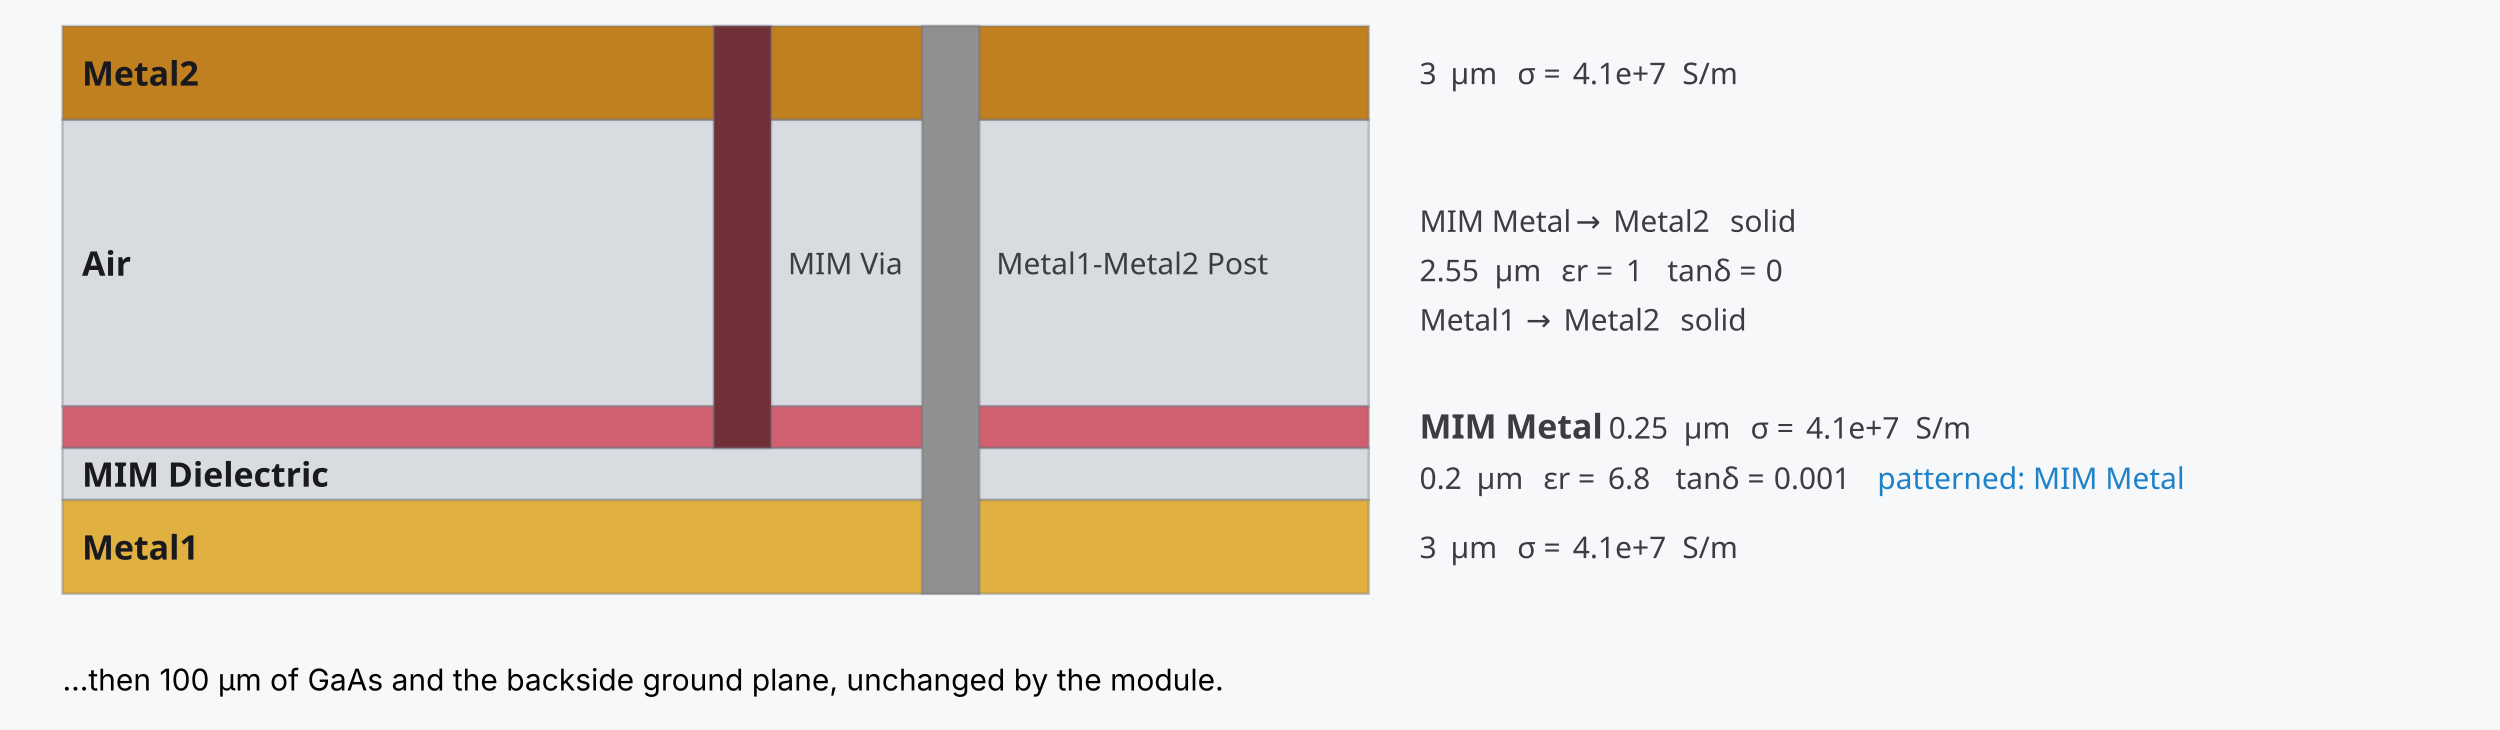
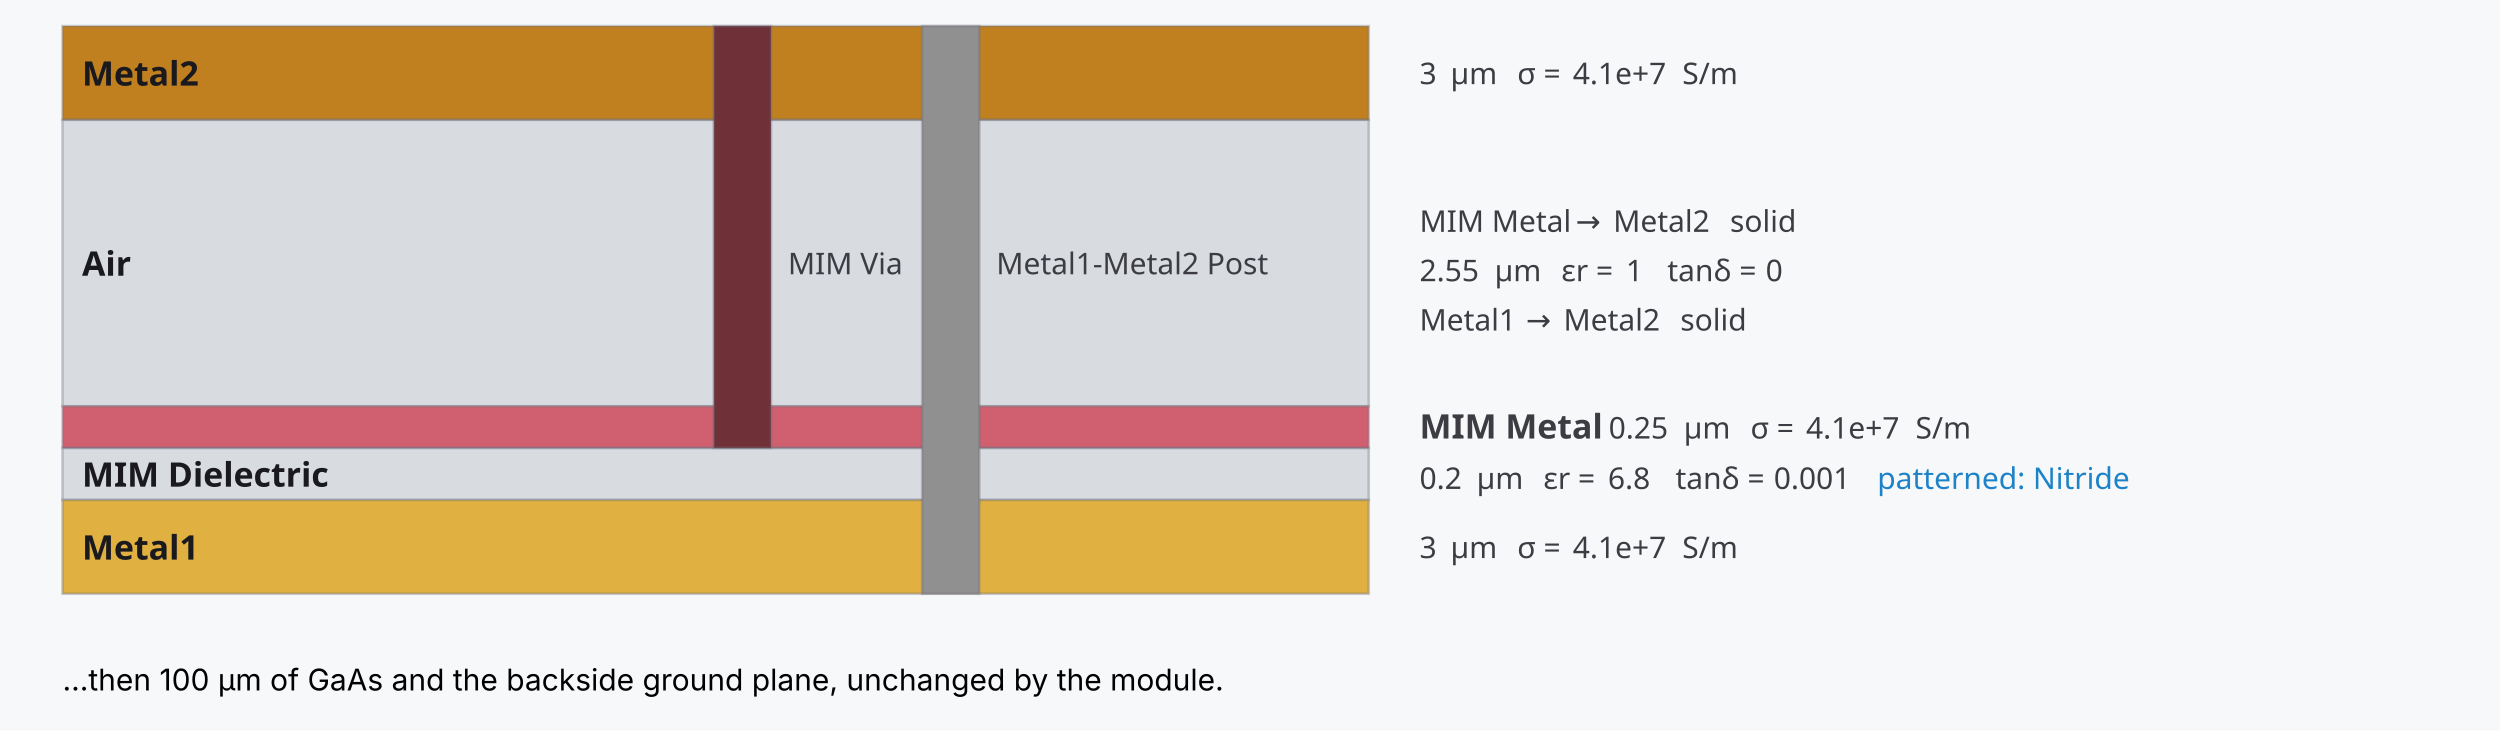
<svg xmlns="http://www.w3.org/2000/svg" width="960" height="280" viewBox="0 0 960 280">
  <rect fill="white" width="960" height="280" />
  <rect fill="#F6F8FA" width="960" height="280" />
  <rect fill="#C08020" x="24" y="10" width="501.6" height="36" />
  <rect fill="none" stroke="#6E6E78" stroke-width="1" stroke-miterlimit="4" stroke-opacity="0.353" x="24" y="10" width="501.6" height="36" />
  <rect fill="#788291" fill-opacity="0.235" x="24" y="46" width="501.6" height="110" />
  <rect fill="none" stroke="#6E6E78" stroke-width="1" stroke-miterlimit="4" stroke-opacity="0.353" x="24" y="46" width="501.6" height="110" />
  <rect fill="#D06070" x="24" y="156" width="501.6" height="16" />
  <rect fill="none" stroke="#6E6E78" stroke-width="1" stroke-miterlimit="4" stroke-opacity="0.353" x="24" y="156" width="501.6" height="16" />
  <rect fill="#788291" fill-opacity="0.235" x="24" y="172" width="501.6" height="20" />
  <rect fill="none" stroke="#6E6E78" stroke-width="1" stroke-miterlimit="4" stroke-opacity="0.353" x="24" y="172" width="501.6" height="20" />
  <rect fill="#E0B040" x="24" y="192" width="501.6" height="36" />
  <rect fill="none" stroke="#6E6E78" stroke-width="1" stroke-miterlimit="4" stroke-opacity="0.353" x="24" y="192" width="501.6" height="36" />
  <rect fill="#909090" x="354.09" y="10" width="22" height="218" />
  <rect fill="none" stroke="#6E6E78" stroke-width="1" stroke-miterlimit="4" stroke-opacity="0.353" x="354.09" y="10" width="22" height="218" />
  <rect fill="#703038" x="274.08" y="10" width="22" height="162" />
  <rect fill="none" stroke="#6E6E78" stroke-width="1" stroke-miterlimit="4" stroke-opacity="0.353" x="274.08" y="10" width="22" height="162" />
  <text fill="#19191E" font-size="13" font-weight="600" font-family="IBM Plex Sans" x="31.5, 42.12, 49.38, 54.24, 61.5, 65.33" y="32.88">
					Metal2
			</text>
  <text fill="#19191E" font-size="13" font-weight="600" font-family="IBM Plex Sans" x="31.5, 40.24, 43.81" y="105.88">
					Air
			</text>
  <text fill="#19191E" font-size="13" font-weight="600" font-family="IBM Plex Sans" x="31.5, 42.12, 47.62, 58.24, 61.31, 70.27, 73.84, 81.1, 84.92, 92.17, 98.84, 103.7, 108.81, 112.39" y="186.88">
					MIM Dielectric
			</text>
  <text fill="#19191E" font-size="13" font-weight="600" font-family="IBM Plex Sans" x="31.5, 42.12, 49.38, 54.24, 61.5, 65.33" y="214.88">
					Metal1
			</text>
  <text fill="#3C3C42" font-size="11.5" font-family="IBM Plex Sans" x="545.1" y="32.31">
					3
			</text>
  <text fill="#3C3C42" font-size="11.5" font-family="IBM Plex Sans" x="557, 563.59" y="32.31">
					µm
			</text>
  <text fill="#3C3C42" font-size="11.5" font-family="IBM Plex Sans" x="582.63, 589.33, 592.05" y="32.31">
					σ =
			</text>
  <text fill="#3C3C42" font-size="11.5" font-family="IBM Plex Sans" x="603.95, 610.85, 613.98, 620.88, 627.19, 634.09" y="32.31">
					4.1e+7
			</text>
  <text fill="#3C3C42" font-size="11.5" font-family="IBM Plex Sans" x="645.99, 652.67, 657.08" y="32.31">
					S/m
			</text>
  <text fill="#3C3C42" font-size="11.5" font-family="IBM Plex Sans" x="545.1, 552, 555.13, 562.03" y="107.98">
					2.55
			</text>
  <text fill="#3C3C42" font-size="11.5" font-family="IBM Plex Sans" x="573.93, 580.52" y="107.98">
					µm
			</text>
  <text fill="#3C3C42" font-size="11.5" font-family="IBM Plex Sans" x="599.56, 605.51, 609.73, 612.45" y="107.98">
					εr =
			</text>
  <text fill="#3C3C42" font-size="11.5" font-family="IBM Plex Sans" x="624.35" y="107.98">
					1
			</text>
  <text fill="#3C3C42" font-size="11.5" font-family="IBM Plex Sans" x="640.25, 644.29, 650.43, 656.96, 663.4, 666.11" y="107.98">
					tanδ =
			</text>
  <text fill="#3C3C42" font-size="11.5" font-family="IBM Plex Sans" x="678.01" y="107.98">
					0
			</text>
  <text fill="#3C3C42" font-size="13" font-weight="600" font-family="IBM Plex Sans" x="545.1, 555.72, 561.22, 571.84, 574.91, 585.53, 592.78, 597.65, 604.91" y="168.4">
					MIM Metal
			</text>
  <text fill="#3C3C42" font-size="11.5" font-family="IBM Plex Sans" x="617.73, 624.64, 627.76, 634.66" y="168.4">
					0.25
			</text>
  <text fill="#3C3C42" font-size="11.5" font-family="IBM Plex Sans" x="646.56, 653.15" y="168.4">
					µm
			</text>
  <text fill="#3C3C42" font-size="11.5" font-family="IBM Plex Sans" x="672.19, 678.9, 681.61" y="168.4">
					σ =
			</text>
  <text fill="#3C3C42" font-size="11.5" font-family="IBM Plex Sans" x="693.51, 700.41, 703.54, 710.44, 716.75, 723.65" y="168.4">
					4.1e+7
			</text>
  <text fill="#3C3C42" font-size="11.5" font-family="IBM Plex Sans" x="735.55, 742.23, 746.64" y="168.4">
					S/m
			</text>
  <text fill="#3C3C42" font-size="11.5" font-family="IBM Plex Sans" x="545.1, 552, 555.13" y="187.76">
					0.2
			</text>
  <text fill="#3C3C42" font-size="11.5" font-family="IBM Plex Sans" x="567.03, 573.62" y="187.76">
					µm
			</text>
  <text fill="#3C3C42" font-size="11.5" font-family="IBM Plex Sans" x="592.66, 598.61, 602.83, 605.55" y="187.76">
					εr =
			</text>
  <text fill="#3C3C42" font-size="11.5" font-family="IBM Plex Sans" x="617.45, 624.35, 627.48" y="187.76">
					6.8
			</text>
  <text fill="#3C3C42" font-size="11.5" font-family="IBM Plex Sans" x="643.38, 647.41, 653.55, 660.09, 666.53, 669.24" y="187.76">
					tanδ =
			</text>
  <text fill="#3C3C42" font-size="11.5" font-family="IBM Plex Sans" x="681.14, 688.04, 691.17, 698.07, 704.97" y="187.76">
					0.001
			</text>
-   <text fill="#1E82C8" font-size="11.5" font-family="IBM Plex Sans" x="720.87, 727.54, 733.68, 737.72, 741.75, 748.07, 752.29, 758.82, 765.13, 771.8, 775.16, 777.87, 787.21, 791.81, 801.15, 803.86, 813.2, 819.51, 823.55, 829.69" y="187.76">
- 					patterned: MIM Metal
+   <text fill="#1E82C8" font-size="11.5" font-family="IBM Plex Sans" x="720.87, 727.54, 733.68, 737.72, 741.75, 748.07, 752.29, 758.82, 765.13, 771.8, 775.16, 777.87, 786, 788.88, 792.92, 797.14, 800.01, 806.68" y="187.76">
+ 					patterned: Nitride
			</text>
  <text fill="#3C3C42" font-size="11.5" font-family="IBM Plex Sans" x="545.1" y="214.31">
					3
			</text>
  <text fill="#3C3C42" font-size="11.5" font-family="IBM Plex Sans" x="557, 563.59" y="214.31">
					µm
			</text>
  <text fill="#3C3C42" font-size="11.5" font-family="IBM Plex Sans" x="582.63, 589.33, 592.05" y="214.31">
					σ =
			</text>
  <text fill="#3C3C42" font-size="11.5" font-family="IBM Plex Sans" x="603.95, 610.85, 613.98, 620.88, 627.19, 634.09" y="214.31">
					4.1e+7
			</text>
  <text fill="#3C3C42" font-size="11.5" font-family="IBM Plex Sans" x="645.99, 652.67, 657.08" y="214.31">
					S/m
			</text>
  <text fill="#3C3C42" font-size="11.5" font-family="IBM Plex Sans" x="382.59, 391.93, 398.24, 402.28, 408.42, 411.55, 418.45, 423.03, 432.37, 438.69, 442.72, 448.86, 451.99, 458.89, 461.6, 468.57, 475.01, 480.61" y="105.31">
					Metal1-Metal2 Post
			</text>
  <text fill="#3C3C42" font-size="11.5" font-family="IBM Plex Sans" x="545.1, 554.44, 560.75, 564.79, 570.93, 574.06" y="126.93">
					Metal1
			</text>
  <text fill="#3C3C42" font-size="11.5" font-family="IBM Plex Sans" x="585.96" y="126.93">
					→
			</text>
  <text fill="#3C3C42" font-size="11.5" font-family="IBM Plex Sans" x="600.39, 609.72, 616.04, 620.07, 626.22, 629.34" y="126.93">
					Metal2
			</text>
  <text fill="#3C3C42" font-size="11.5" font-family="IBM Plex Sans" x="645.24, 650.84, 657.28, 660.41, 663.29" y="126.93">
					solid
			</text>
  <text fill="#3C3C42" font-size="11.5" font-family="IBM Plex Sans" x="302.58, 311.92, 316.52, 325.85, 328.57, 335.57, 338.45" y="105.31">
					MIM Via
			</text>
  <text fill="#3C3C42" font-size="11.5" font-family="IBM Plex Sans" x="545.1, 554.44, 559.04, 568.38, 571.09, 580.43, 586.74, 590.78, 596.92" y="89.03">
					MIM Metal
			</text>
  <text fill="#3C3C42" font-size="11.5" font-family="IBM Plex Sans" x="605.05" y="89.03">
					→
			</text>
  <text fill="#3C3C42" font-size="11.5" font-family="IBM Plex Sans" x="619.48, 628.82, 635.13, 639.16, 645.31, 648.43" y="89.03">
					Metal2
			</text>
  <text fill="#3C3C42" font-size="11.5" font-family="IBM Plex Sans" x="664.33, 669.93, 676.37, 679.5, 682.38" y="89.03">
					solid
			</text>
  <clipPath id="stackup-mim_cl_0">
    <rect x="24" y="254" width="447" height="14" />
  </clipPath>
  <g clip-path="url(#stackup-mim_cl_0)">
    <text fill="#010101" transform="translate(24 254)" font-size="11.5" font-family="Inter" x="0, 9.44, 13.75, 20.55, 27.25, 33.98, 37.21, 42.55, 49.74, 56.93, 60.16, 67.32, 77.31, 80.55, 87.41, 91.56, 94.79, 103.34, 109.82, 117.6, 123.61, 126.84, 133.33, 140.06, 147.2, 150.43, 154.74, 161.54, 168.24, 171.47, 178.61, 185.09, 191.51, 197.77, 203.78, 206.51, 213.65, 220.35, 223.58, 230.59, 234.67, 241.53, 248.21, 254.94, 262.08, 265.32, 272.32, 275.05, 281.54, 288.27, 294.97, 298.18, 301.42, 308.1, 314.83, 321.25, 328.04, 334.53, 341.26, 348.27, 354.96, 362.1, 365.34, 372.25, 378.65, 381.88, 386.2, 392.99, 399.69, 402.92, 412.92, 419.78, 426.92, 433.6, 436.33, 443.03" y="11.14">
						…then 100 µm of GaAs and the backside ground plane, unchanged by the module.
				</text>
  </g>
</svg>
